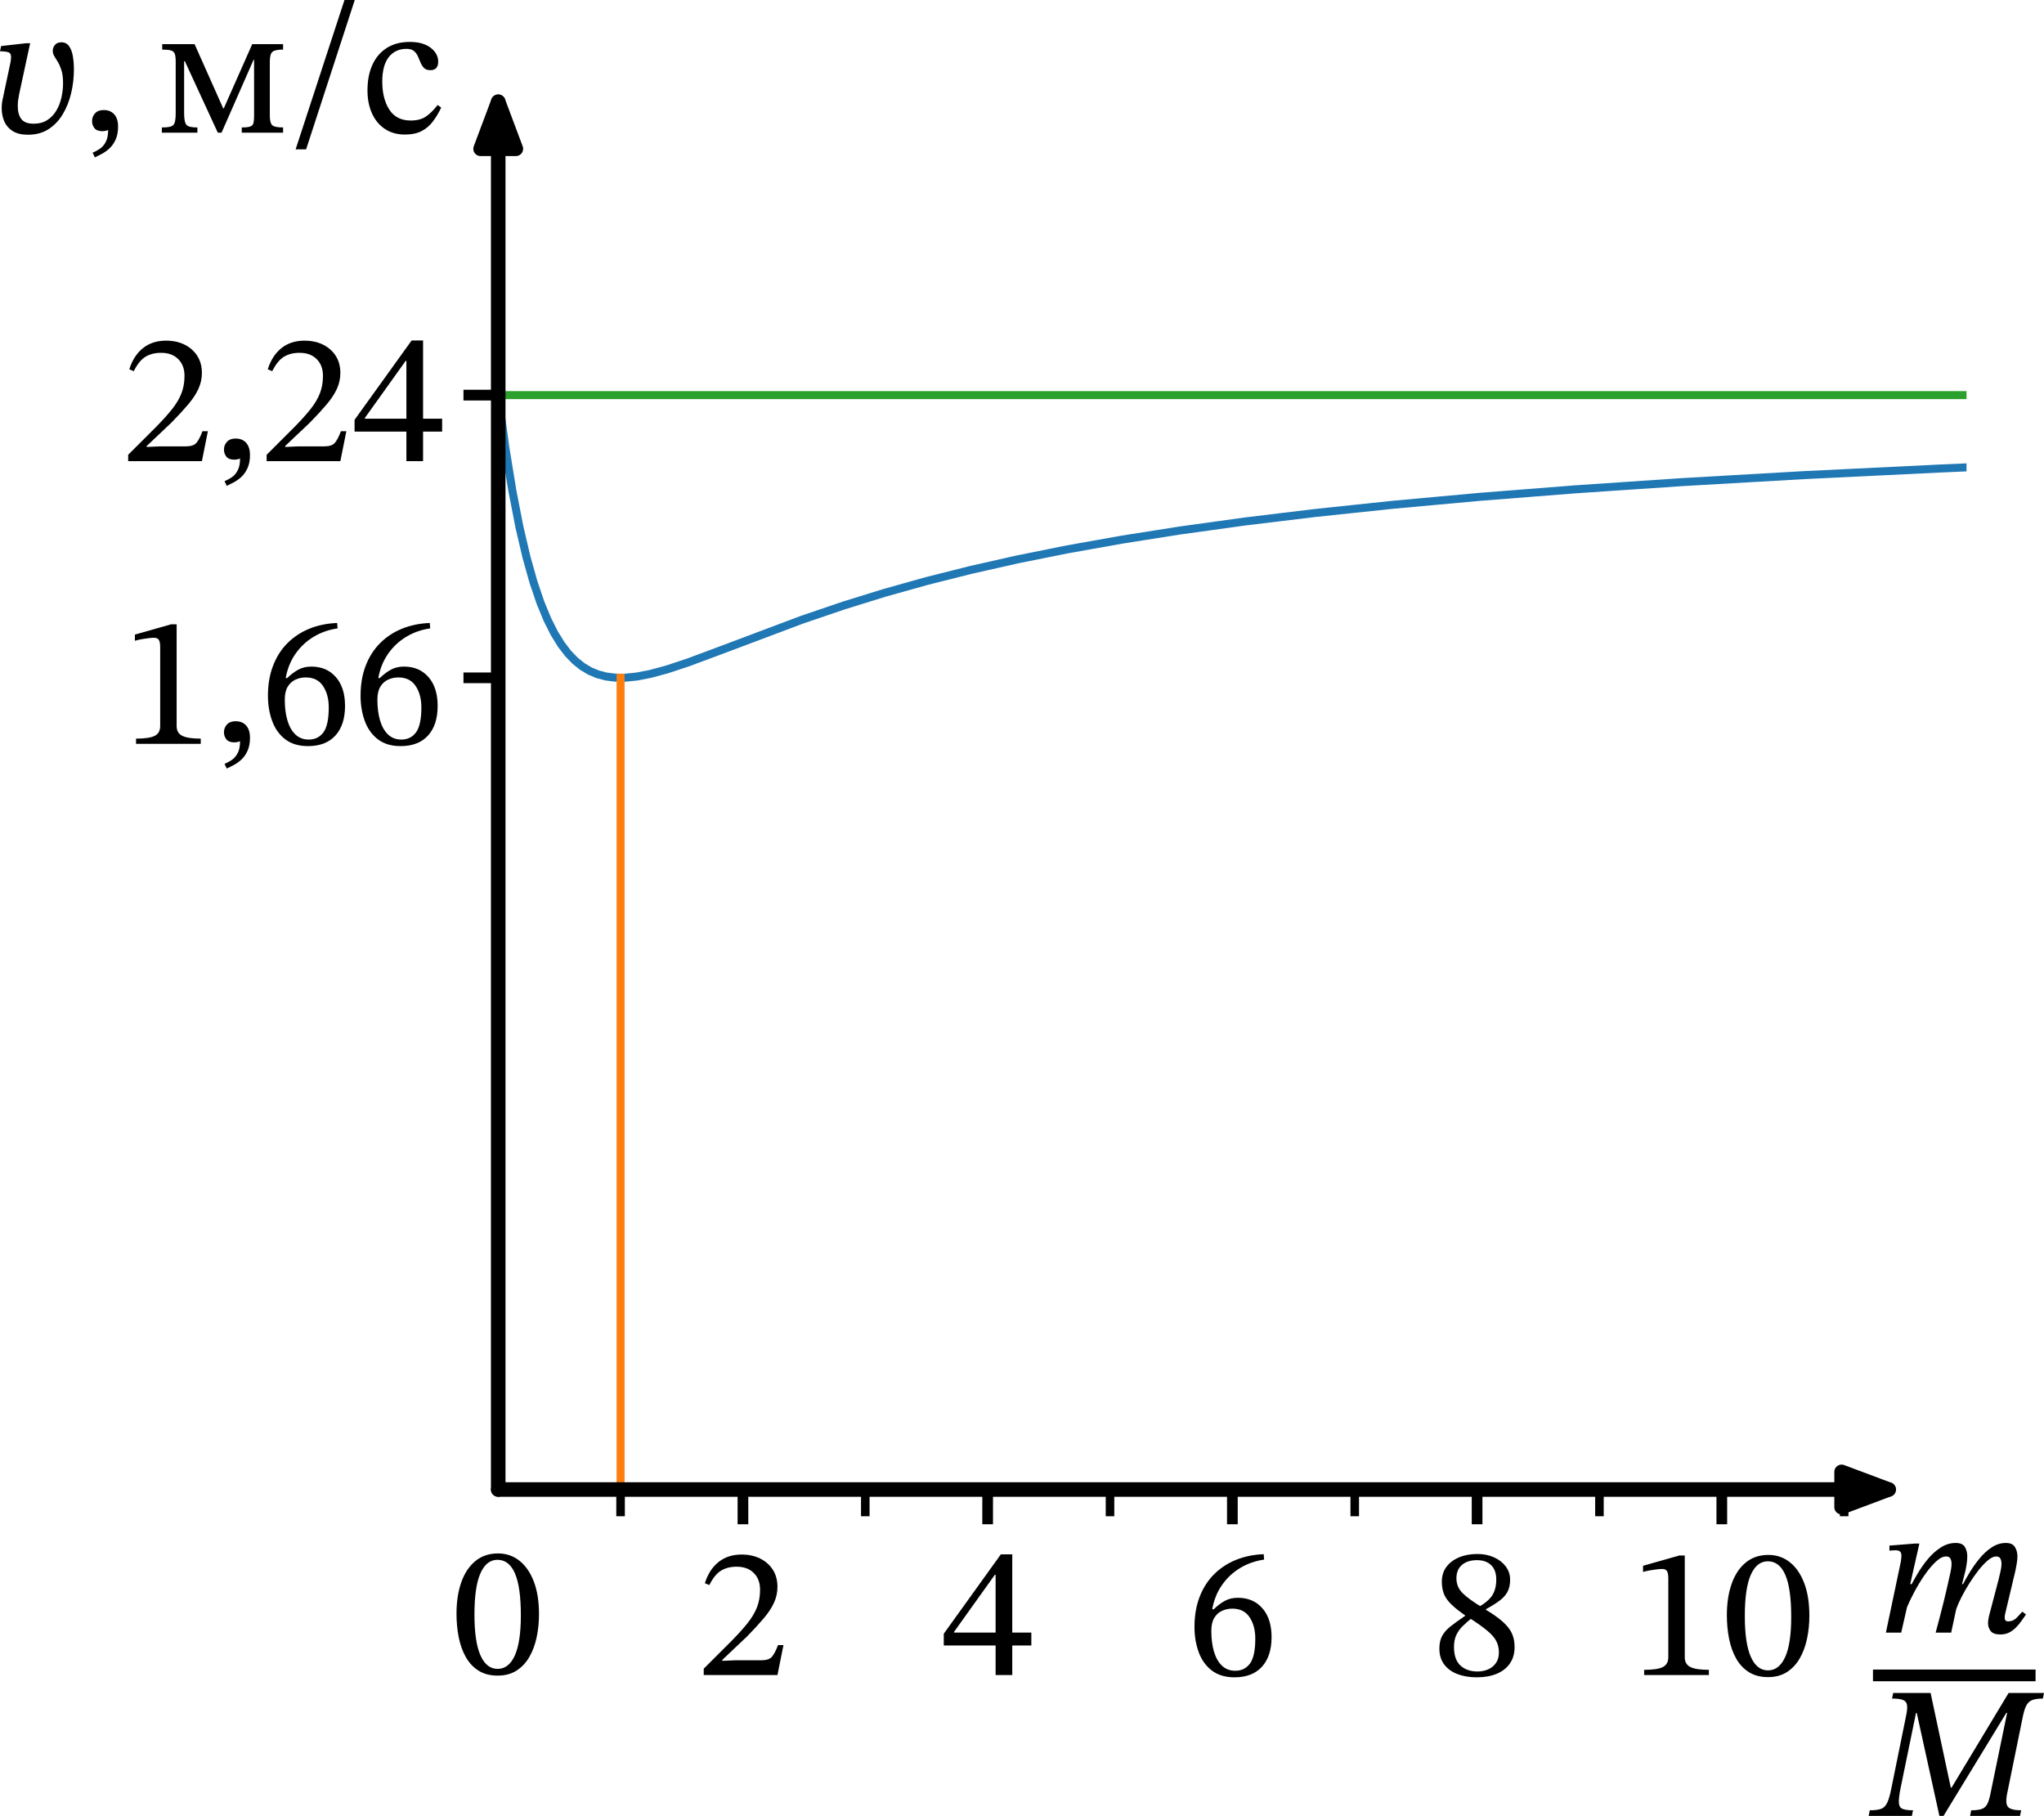
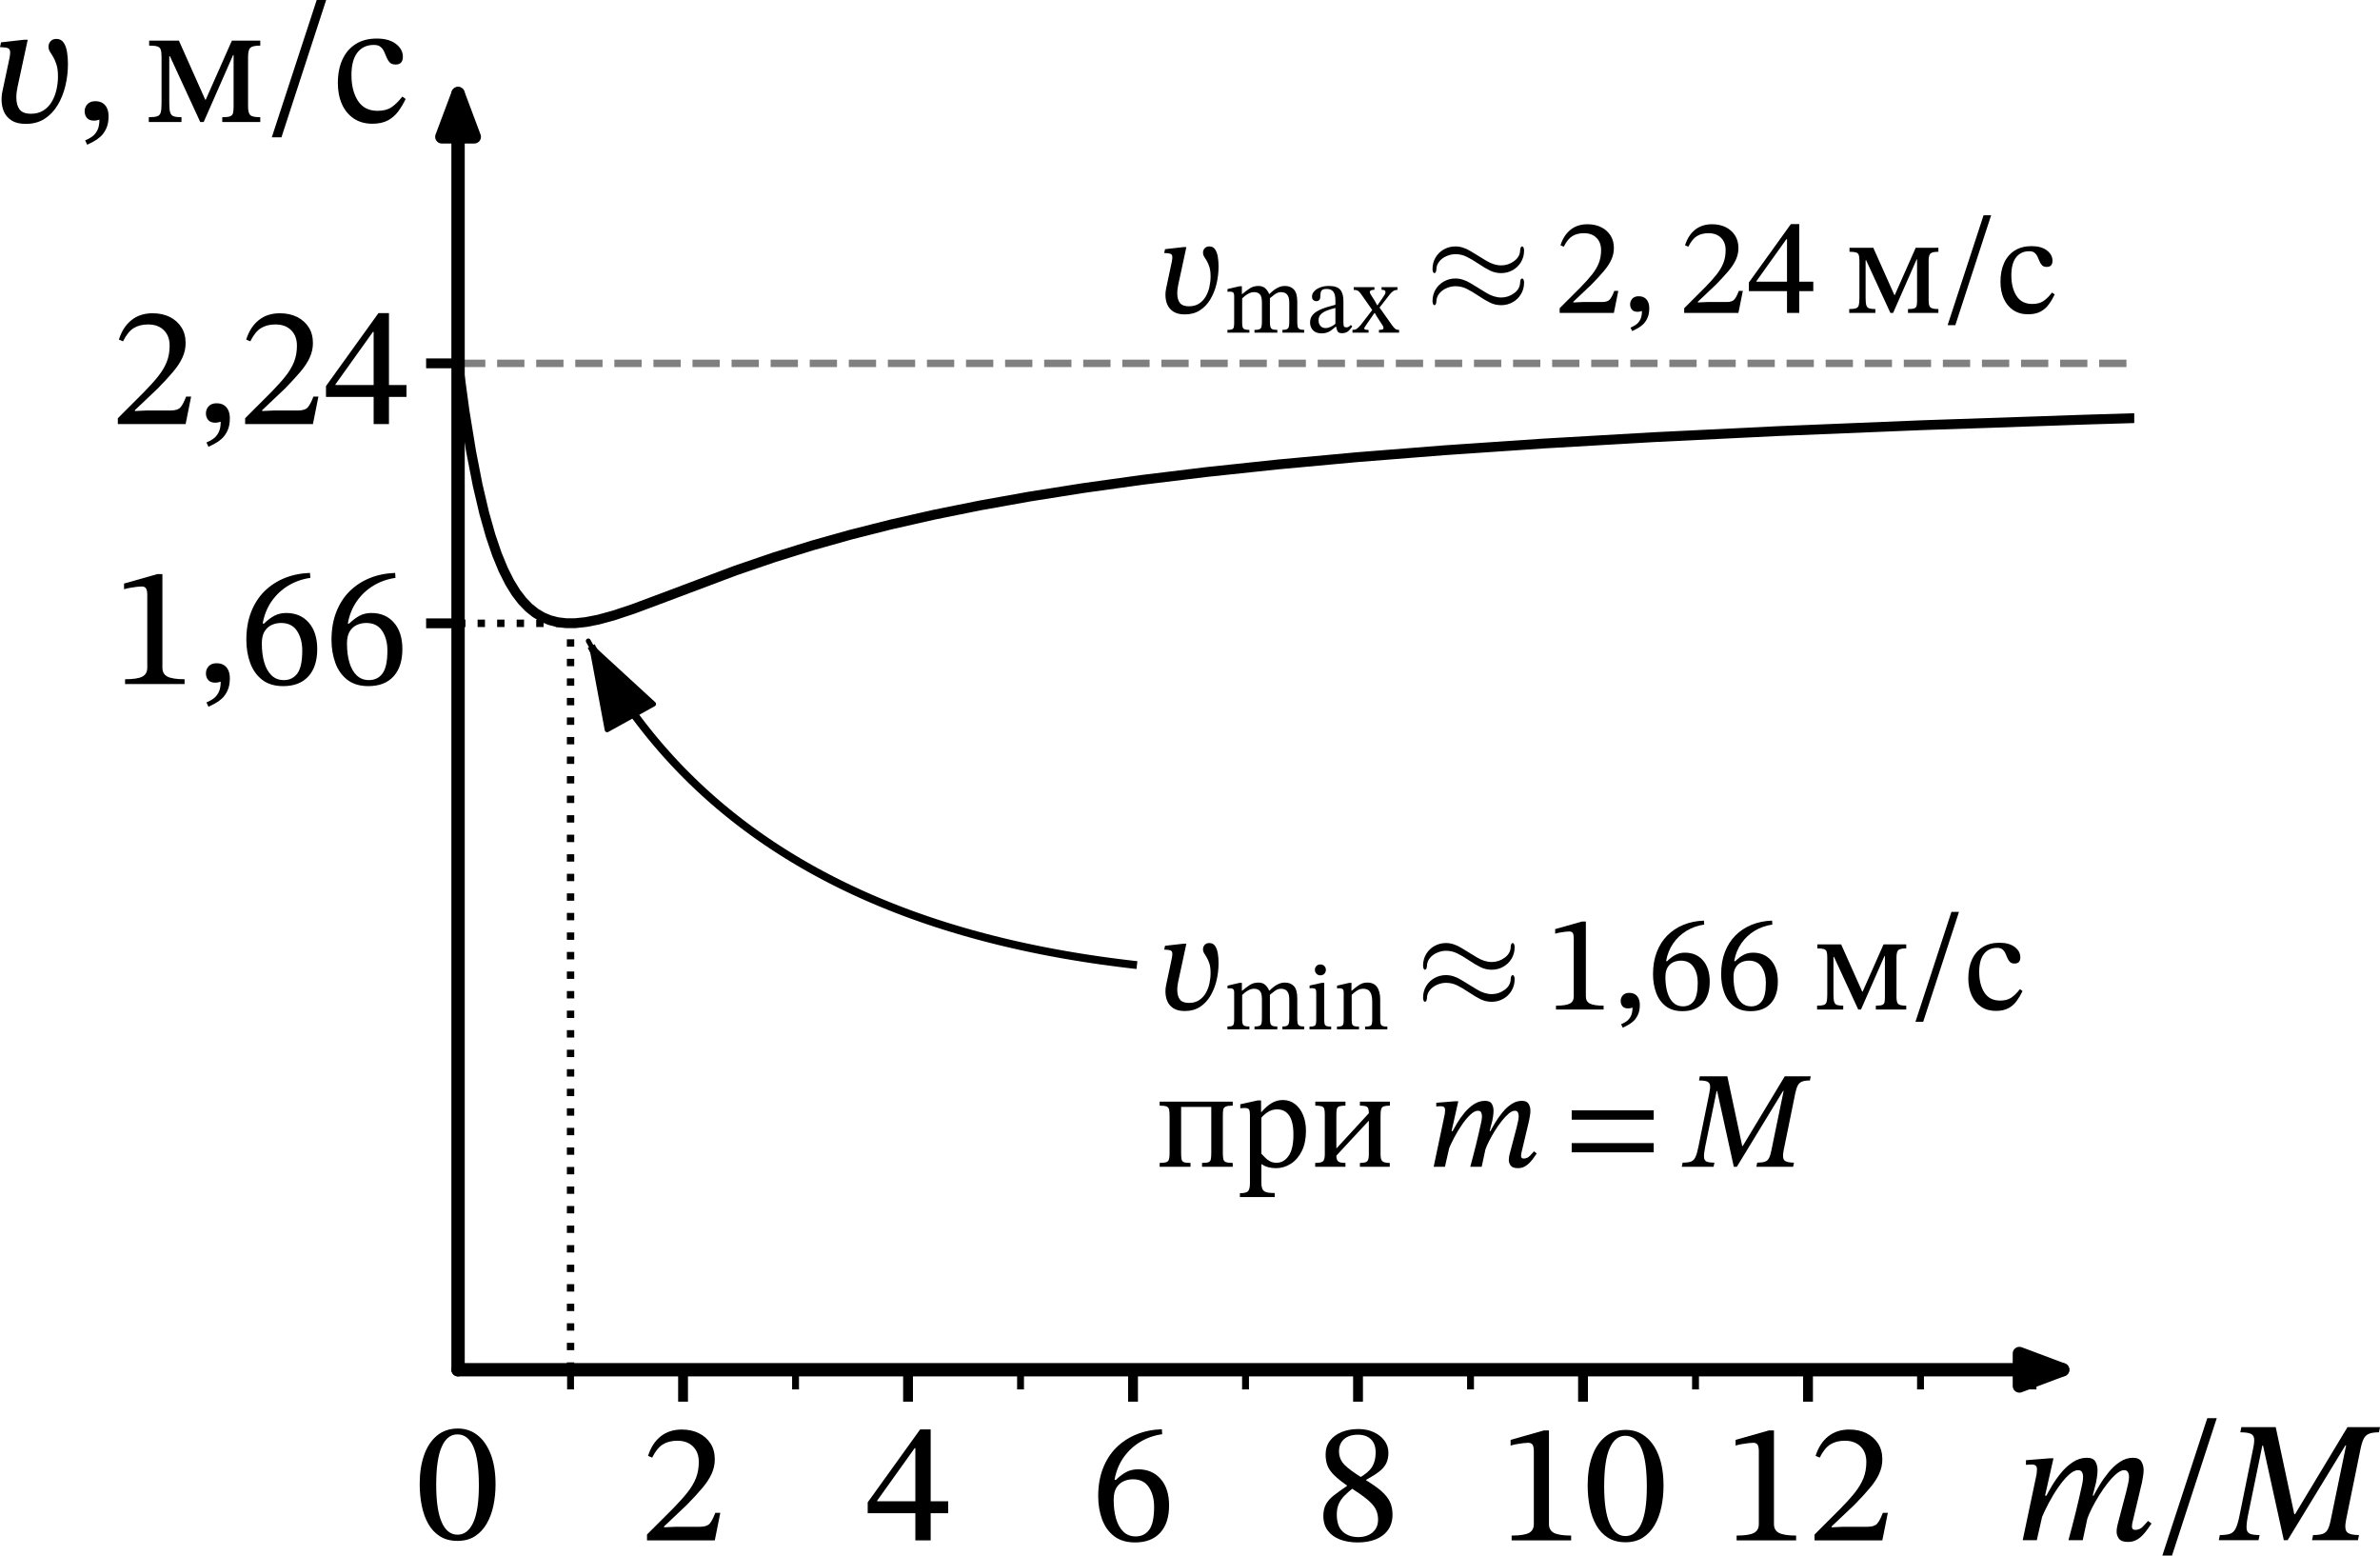
- <svg xmlns="http://www.w3.org/2000/svg" xmlns:xlink="http://www.w3.org/1999/xlink" width="382.349pt" height="339.659pt" viewBox="0 0 382.349 339.659" version="1.1" id="svg42">
+ <svg xmlns="http://www.w3.org/2000/svg" xmlns:xlink="http://www.w3.org/1999/xlink" width="484.233pt" height="316.4pt" viewBox="0 0 484.233 316.4" version="1.1" id="svg79">
  <defs id="defs1">
    <style type="text/css" id="style1">*{stroke-linejoin: round; stroke-linecap: butt}</style>
  </defs>
  <g id="figure_1" transform="translate(-9.403906,-7.057812)">
    <g id="axes_1">
+       <g id="line2d_1">
+         <path d="m 239.93,203.268 -1.613,-0.19 -1.603,-0.199 -1.593,-0.208 -1.582,-0.218 -1.572,-0.227 -1.562,-0.236 -1.552,-0.246 -1.541,-0.255 -1.531,-0.264 -1.521,-0.274 -1.51,-0.283 -1.5,-0.292 -1.49,-0.302 -1.48,-0.311 -1.469,-0.32 -1.459,-0.33 -1.449,-0.339 -1.439,-0.348 -1.428,-0.358 -1.418,-0.367 -1.408,-0.376 -1.397,-0.386 -1.387,-0.395 -1.377,-0.404 -1.367,-0.414 -1.356,-0.423 -1.346,-0.432 -1.336,-0.442 -1.326,-0.451 -1.315,-0.461 -1.305,-0.47 -1.295,-0.479 -1.284,-0.489 -1.274,-0.498 -1.264,-0.507 -1.254,-0.517 -1.243,-0.526 -1.233,-0.535 -1.223,-0.545 -1.212,-0.554 -1.202,-0.563 -1.192,-0.573 -1.182,-0.582 -1.171,-0.591 -1.161,-0.601 -1.151,-0.61 -1.141,-0.619 -1.13,-0.629 -1.12,-0.638 -1.11,-0.647 -1.099,-0.657 -1.089,-0.666 -1.079,-0.675 -1.069,-0.685 -1.058,-0.694 -1.048,-0.703 -1.038,-0.713 -1.028,-0.722 -1.017,-0.731 -1.007,-0.741 -0.997,-0.75 -0.986,-0.759 -0.976,-0.769 -0.966,-0.778 -0.956,-0.787 -0.945,-0.797 -0.935,-0.806 -0.925,-0.815 -0.914,-0.825 -0.904,-0.834 -0.894,-0.844 -0.884,-0.853 -0.873,-0.862 -0.863,-0.872 -0.853,-0.881 -0.843,-0.89 -0.832,-0.9 -0.822,-0.909 -0.812,-0.918 -0.801,-0.928 -0.791,-0.937 -0.781,-0.946 -0.771,-0.956 -0.76,-0.965 -0.75,-0.974 -0.74,-0.984 -0.73,-0.993 -0.719,-1.002 -0.709,-1.012 -0.699,-1.021 -0.688,-1.03 -0.678,-1.04 -0.668,-1.049 -0.658,-1.058 -0.647,-1.068 -0.637,-1.077 -0.627,-1.086 -0.617,-1.096 -0.606,-1.105" clip-path="url(#p17556752ca)" style="fill:none;stroke:#000000;stroke-width:1.6;stroke-linecap:square" id="path3" />
+       </g>
      <g id="matplotlib.axis_1">
        <g id="xtick_1">
-           <g id="line2d_1">
-             <defs id="defs2">
-               <path id="md72c06f65f" d="M 0,0 V 6.5" style="stroke:#000000;stroke-width:2" />
+           <g id="line2d_2">
+             <defs id="defs3">
+               <path id="m178220f206" d="M 0,0 V 6.5" style="stroke:#000000;stroke-width:2" />
            </defs>
-             <g id="g2">
-               <use xlink:href="#md72c06f65f" x="148.377" y="285.666" style="stroke:#000000;stroke-width:2" id="use2" />
+             <g id="g3">
+               <use xlink:href="#m178220f206" x="148.377" y="285.666" style="stroke:#000000;stroke-width:2" id="use3" />
            </g>
          </g>
          <g id="text_1">
-             <g transform="matrix(0.35,0,0,-0.35,139.7143,320.3737)" id="g3">
-               <defs id="defs3">
+             <g transform="matrix(0.35,0,0,-0.35,139.7143,320.3737)" id="g4">
+               <defs id="defs4">
                <path id="STIXTwoText-32" d="M 2765,0 H 243 v 218 l 973,972 q 320,327 531,592 211,266 317,535 106,269 106,601 0,359 -215,573 -214,215 -585,215 -314,0 -535,-135 -221,-134 -400,-493 l -153,64 q 147,468 467,724 320,256 787,256 365,0 640,-138 275,-138 432,-384 157,-246 157,-586 0,-281 -119,-541 -118,-259 -352,-534 -233,-275 -572,-621 L 877,518 v -32 l 448,20 h 889 q 256,0 358,115 103,115 212,403 h 186 z" transform="scale(0.015625)" />
              </defs>
-               <use xlink:href="#STIXTwoText-32" id="use3" />
+               <use xlink:href="#STIXTwoText-32" id="use4" />
            </g>
          </g>
        </g>
        <g id="xtick_2">
-           <g id="line2d_2">
-             <g id="g4">
-               <use xlink:href="#md72c06f65f" x="194.154" y="285.666" style="stroke:#000000;stroke-width:2" id="use4" />
+           <g id="line2d_3">
+             <g id="g5">
+               <use xlink:href="#m178220f206" x="194.154" y="285.666" style="stroke:#000000;stroke-width:2" id="use5" />
            </g>
          </g>
          <g id="text_2">
-             <g transform="matrix(0.35,0,0,-0.35,185.4911,320.3737)" id="g5">
-               <defs id="defs4">
+             <g transform="matrix(0.35,0,0,-0.35,185.4911,320.3737)" id="g6">
+               <defs id="defs5">
                <path id="STIXTwoText-34" d="M 2426,0 H 1856 V 1011 H 83 v 403 l 1952,2714 h 391 V 1453 h 652 V 1011 H 2426 Z M 435,1478 v -25 h 1421 v 1977 h -26 z" transform="scale(0.015625)" />
              </defs>
-               <use xlink:href="#STIXTwoText-34" id="use5" />
+               <use xlink:href="#STIXTwoText-34" id="use6" />
            </g>
          </g>
        </g>
        <g id="xtick_3">
-           <g id="line2d_3">
-             <g id="g6">
-               <use xlink:href="#md72c06f65f" x="239.93" y="285.666" style="stroke:#000000;stroke-width:2" id="use6" />
+           <g id="line2d_4">
+             <g id="g7">
+               <use xlink:href="#m178220f206" x="239.93" y="285.666" style="stroke:#000000;stroke-width:2" id="use7" />
            </g>
          </g>
          <g id="text_3">
-             <g transform="matrix(0.35,0,0,-0.35,231.2678,320.3737)" id="g7">
-               <defs id="defs6">
+             <g transform="matrix(0.35,0,0,-0.35,231.2678,320.3737)" id="g8">
+               <defs id="defs7">
                <path id="STIXTwoText-36" d="m 1658,-77 q -474,0 -778,233 -304,234 -448,628 -144,394 -144,861 0,576 176,1030 176,455 493,771 317,317 749,493 432,176 950,195 l 13,-185 Q 2221,3885 1849,3661 1478,3437 1228,3078 979,2720 896,2253 l 45,-7 q 198,192 390,294 192,103 442,103 525,0 838,-359 314,-358 314,-985 0,-653 -330,-1015 -329,-361 -937,-361 z m 25,224 q 320,0 502,246 183,247 183,855 0,435 -195,729 -195,295 -592,295 -186,0 -349,-74 -163,-73 -266,-240 -102,-166 -102,-448 0,-396 89,-704 90,-307 272,-483 183,-176 458,-176 z" transform="scale(0.015625)" />
              </defs>
-               <use xlink:href="#STIXTwoText-36" id="use7" />
+               <use xlink:href="#STIXTwoText-36" id="use8" />
            </g>
          </g>
        </g>
        <g id="xtick_4">
-           <g id="line2d_4">
-             <g id="g8">
-               <use xlink:href="#md72c06f65f" x="285.707" y="285.666" style="stroke:#000000;stroke-width:2" id="use8" />
+           <g id="line2d_5">
+             <g id="g9">
+               <use xlink:href="#m178220f206" x="285.707" y="285.666" style="stroke:#000000;stroke-width:2" id="use9" />
            </g>
          </g>
          <g id="text_4">
-             <g transform="matrix(0.35,0,0,-0.35,277.0446,320.3737)" id="g9">
-               <defs id="defs8">
+             <g transform="matrix(0.35,0,0,-0.35,277.0446,320.3737)" id="g10">
+               <defs id="defs9">
                <path id="STIXTwoText-38" d="M 1574,-77 Q 1203,-77 915,32 627,141 460,361 294,582 294,909 q 0,256 96,432 96,176 291,329 196,154 490,352 v 77 l 250,-134 Q 1222,1805 1081,1664 941,1523 867,1356 794,1190 794,960 q 0,-429 220,-634 221,-204 586,-204 198,0 364,73 167,74 266,218 100,144 100,361 0,212 -87,384 -86,173 -314,362 -227,189 -649,458 l -32,12 q -358,244 -547,429 -189,186 -256,368 -67,183 -67,407 0,294 156,505 157,211 432,326 276,116 628,116 320,0 572,-116 253,-115 400,-313 148,-198 148,-454 0,-231 -84,-398 -83,-166 -262,-304 -179,-137 -480,-303 v -77 l -269,141 q 359,205 490,419 131,214 131,534 0,320 -176,490 -176,170 -483,170 -327,0 -516,-164 -188,-163 -188,-457 0,-295 211,-506 211,-211 678,-493 l 45,-32 q 403,-236 633,-438 231,-202 327,-407 96,-204 96,-473 0,-333 -163,-567 Q 2541,160 2249,41 1958,-77 1574,-77 Z" transform="scale(0.015625)" />
              </defs>
-               <use xlink:href="#STIXTwoText-38" id="use9" />
+               <use xlink:href="#STIXTwoText-38" id="use10" />
            </g>
          </g>
        </g>
        <g id="xtick_5">
-           <g id="line2d_5">
-             <g id="g10">
-               <use xlink:href="#md72c06f65f" x="331.484" y="285.666" style="stroke:#000000;stroke-width:2" id="use10" />
+           <g id="line2d_6">
+             <g id="g11">
+               <use xlink:href="#m178220f206" x="331.484" y="285.666" style="stroke:#000000;stroke-width:2" id="use11" />
            </g>
          </g>
          <g id="text_5">
-             <g transform="matrix(0.35,0,0,-0.35,314.1589,320.3737)" id="g12">
-               <defs id="defs10">
+             <g transform="matrix(0.35,0,0,-0.35,314.1589,320.3737)" id="g13">
+               <defs id="defs11">
                <path id="STIXTwoText-31" d="M 2726,0 H 512 v 179 q 454,0 640,96 186,96 186,333 v 2707 q 0,167 -45,240 -45,74 -167,74 -64,0 -179,-13 -115,-13 -243,-36 -128,-22 -230,-54 v 212 l 1241,352 h 186 V 608 q 0,-237 192,-333 192,-96 633,-96 z" transform="scale(0.015625)" />
                <path id="STIXTwoText-30" d="M 1581,-70 Q 1197,-70 928,99 659,269 492,563 326,858 249,1242 q -76,384 -76,806 0,608 163,1072 163,464 480,726 317,263 778,263 416,0 729,-247 314,-246 493,-710 179,-464 179,-1123 0,-410 -80,-788 Q 2835,864 2665,569 2496,275 2227,102 1958,-70 1581,-70 Z m 0,230 q 377,0 585,454 208,455 208,1376 0,973 -202,1437 -201,464 -598,464 -377,0 -582,-461 Q 787,2970 787,2016 787,1088 992,624 1197,160 1581,160 Z" transform="scale(0.015625)" />
              </defs>
-               <use xlink:href="#STIXTwoText-31" id="use11" />
-               <use xlink:href="#STIXTwoText-30" x="49.5" id="use12" />
+               <use xlink:href="#STIXTwoText-31" id="use12" />
+               <use xlink:href="#STIXTwoText-30" x="49.5" id="use13" />
            </g>
          </g>
        </g>
        <g id="xtick_6">
-           <g id="line2d_6" />
+           <g id="line2d_7">
+             <g id="g14">
+               <use xlink:href="#m178220f206" x="377.261" y="285.666" style="stroke:#000000;stroke-width:2" id="use14" />
+             </g>
+           </g>
          <g id="text_6">
-             <g transform="matrix(0.35,0,0,-0.35,359.7606,326.4659)" id="g14">
-               <defs id="defs12">
+             <g transform="matrix(0.35,0,0,-0.35,359.9357,320.3737)" id="g16">
+               <use xlink:href="#STIXTwoText-31" id="use15" />
+               <use xlink:href="#STIXTwoText-32" x="49.5" id="use16" />
+             </g>
+           </g>
+         </g>
+         <g id="xtick_7">
+           <g id="line2d_8" />
+           <g id="text_7">
+             <g transform="matrix(0.35,0,0,-0.35,395.162,320.3737)" id="g19">
+               <defs id="defs16">
                <path id="STIXTwoText-Italic-6d" d="m 4230,-64 q -243,0 -333,118 -89,119 -89,260 0,76 13,150 13,74 19,99 l 326,1242 q 32,128 67,284 36,157 36,260 0,109 -39,182 -38,74 -147,74 -121,0 -278,-132 -157,-131 -324,-342 -166,-211 -320,-458 -153,-246 -268,-473 -115,-227 -173,-394 l 218,826 q 96,186 243,429 147,243 336,473 189,231 416,381 227,151 483,151 230,0 313,-141 84,-141 84,-314 0,-121 -26,-262 -25,-141 -38,-211 L 4397,659 q 0,0 -10,-48 -9,-48 -9,-105 0,-122 121,-122 167,0 285,121 118,122 195,212 l 128,-96 Q 5043,531 4963,416 4883,301 4777,189 4672,77 4537,6 4403,-64 4230,-64 Z M 838,0 H 314 l 512,2432 q 0,0 9,70 10,71 10,141 0,83 -45,128 -45,45 -160,45 -64,0 -135,-7 -70,-6 -70,-6 v 173 l 877,70 h 147 L 1146,1658 h 70 z m 1709,0 h -531 q 70,256 137,515 68,259 132,518 64,260 124,522 61,263 119,531 0,0 16,93 16,93 16,170 0,109 -39,182 -38,74 -147,74 -160,0 -352,-180 -192,-179 -387,-461 -195,-281 -362,-598 -166,-316 -275,-585 l 160,806 q 96,186 243,435 148,250 343,487 195,237 438,397 244,160 519,160 237,0 317,-141 80,-141 80,-314 0,-141 -26,-295 -26,-153 -32,-178 l -122,-480 h 90 L 2720,806 Z" transform="scale(0.015625)" />
+                 <path id="STIXTwoText-2f" d="M 589,-570 H 230 l 1671,5108 h 352 z" transform="scale(0.015625)" />
                <path id="STIXTwoText-Italic-4d" d="M 1331,0 H -147 l 38,192 q 250,0 384,48 135,48 211,208 77,160 141,486 l 506,2490 q 51,243 32,368 -19,125 -138,173 -118,48 -374,48 l 38,192 H 1971 L 2662,966 h 26 l 1952,3239 h 1210 l -39,-192 q -224,0 -355,-48 -131,-48 -202,-173 -70,-125 -121,-362 L 4589,762 q -71,-352 35,-461 106,-109 445,-109 L 5030,0 H 3322 l 38,192 q 237,0 361,45 125,45 189,169 64,125 109,356 l 570,2764 h -26 L 2413,0 h -141 l -774,3520 h -26 L 941,934 q -64,-326 -55,-486 10,-160 125,-208 115,-48 359,-48 z" transform="scale(0.015625)" />
              </defs>
-               <use xlink:href="#STIXTwoText-Italic-6d" transform="translate(2,40.09375)" id="use13" />
-               <use xlink:href="#STIXTwoText-Italic-4d" transform="translate(0,-57.85938)" id="use14" />
-               <path d="m 0,14.094 v 6.25 h 86.9 v -6.25 z" id="path14" />
-             </g>
-           </g>
-         </g>
-         <g id="xtick_7">
-           <g id="line2d_7" />
-           <g id="text_7">
-             <g transform="matrix(0.35,0,0,-0.35,93.85,320.3737)" id="g15">
-               <use xlink:href="#STIXTwoText-30" transform="translate(0,0.796875)" id="use15" />
+               <use xlink:href="#STIXTwoText-Italic-6d" transform="translate(68.74971,0.09375)" id="use17" />
+               <use xlink:href="#STIXTwoText-2f" transform="translate(151.2497,0.09375)" id="use18" />
+               <use xlink:href="#STIXTwoText-Italic-4d" transform="translate(189.9497,0.09375)" id="use19" />
            </g>
          </g>
        </g>
        <g id="xtick_8">
-           <g id="line2d_8">
-             <defs id="defs15">
-               <path id="mb055f6f5a7" d="M 0,0 V 5" style="stroke:#000000;stroke-width:1.6" />
+           <g id="line2d_9" />
+           <g id="text_8">
+             <g transform="matrix(0.35,0,0,-0.35,93.85,320.3737)" id="g20">
+               <use xlink:href="#STIXTwoText-30" transform="translate(0,0.796875)" id="use20" />
+             </g>
+           </g>
+         </g>
+         <g id="xtick_9">
+           <g id="line2d_10">
+             <defs id="defs20">
+               <path id="m40b1e13248" d="M 0,0 V 4" style="stroke:#000000;stroke-width:1.4" />
            </defs>
-             <g id="g16">
-               <use xlink:href="#mb055f6f5a7" x="125.488" y="285.666" style="stroke:#000000;stroke-width:1.6" id="use16" />
-             </g>
-           </g>
-         </g>
-         <g id="xtick_9">
-           <g id="line2d_9">
-             <g id="g17">
-               <use xlink:href="#mb055f6f5a7" x="171.265" y="285.666" style="stroke:#000000;stroke-width:1.6" id="use17" />
+             <g id="g21">
+               <use xlink:href="#m40b1e13248" x="125.488" y="285.666" style="stroke:#000000;stroke-width:1.4" id="use21" />
            </g>
          </g>
        </g>
        <g id="xtick_10">
-           <g id="line2d_10">
-             <g id="g18">
-               <use xlink:href="#mb055f6f5a7" x="217.042" y="285.666" style="stroke:#000000;stroke-width:1.6" id="use18" />
+           <g id="line2d_11">
+             <g id="g22">
+               <use xlink:href="#m40b1e13248" x="171.265" y="285.666" style="stroke:#000000;stroke-width:1.4" id="use22" />
            </g>
          </g>
        </g>
        <g id="xtick_11">
-           <g id="line2d_11">
-             <g id="g19">
-               <use xlink:href="#mb055f6f5a7" x="262.819" y="285.666" style="stroke:#000000;stroke-width:1.6" id="use19" />
+           <g id="line2d_12">
+             <g id="g23">
+               <use xlink:href="#m40b1e13248" x="217.042" y="285.666" style="stroke:#000000;stroke-width:1.4" id="use23" />
            </g>
          </g>
        </g>
        <g id="xtick_12">
-           <g id="line2d_12">
-             <g id="g20">
-               <use xlink:href="#mb055f6f5a7" x="308.595" y="285.666" style="stroke:#000000;stroke-width:1.6" id="use20" />
+           <g id="line2d_13">
+             <g id="g24">
+               <use xlink:href="#m40b1e13248" x="262.819" y="285.666" style="stroke:#000000;stroke-width:1.4" id="use24" />
            </g>
          </g>
        </g>
        <g id="xtick_13">
-           <g id="line2d_13">
-             <g id="g21">
-               <use xlink:href="#mb055f6f5a7" x="354.372" y="285.666" style="stroke:#000000;stroke-width:1.6" id="use21" />
+           <g id="line2d_14">
+             <g id="g25">
+               <use xlink:href="#m40b1e13248" x="308.595" y="285.666" style="stroke:#000000;stroke-width:1.4" id="use25" />
+             </g>
+           </g>
+         </g>
+         <g id="xtick_14">
+           <g id="line2d_15">
+             <g id="g26">
+               <use xlink:href="#m40b1e13248" x="354.372" y="285.666" style="stroke:#000000;stroke-width:1.4" id="use26" />
+             </g>
+           </g>
+         </g>
+         <g id="xtick_15">
+           <g id="line2d_16">
+             <g id="g27">
+               <use xlink:href="#m40b1e13248" x="400.149" y="285.666" style="stroke:#000000;stroke-width:1.4" id="use27" />
+             </g>
+           </g>
+         </g>
+         <g id="xtick_16">
+           <g id="line2d_17">
+             <g id="g28">
+               <use xlink:href="#m40b1e13248" x="423.037" y="285.666" style="stroke:#000000;stroke-width:1.4" id="use28" />
            </g>
          </g>
        </g>
      </g>
      <g id="matplotlib.axis_2">
        <g id="ytick_1">
-           <g id="line2d_14">
-             <defs id="defs21">
-               <path id="mfd08c66249" d="M 0,0 H -6.5" style="stroke:#000000;stroke-width:2" />
+           <g id="line2d_18">
+             <defs id="defs28">
+               <path id="m26080e538e" d="M 0,0 H -6.5" style="stroke:#000000;stroke-width:2" />
            </defs>
-             <g id="g22">
-               <use xlink:href="#mfd08c66249" x="102.6" y="133.842" style="stroke:#000000;stroke-width:2" id="use22" />
-             </g>
-           </g>
-           <g id="text_8">
-             <g transform="matrix(0.35,0,0,-0.35,32.05,146.1954)" id="g26">
-               <defs id="defs22">
+             <g id="g29">
+               <use xlink:href="#m26080e538e" x="102.6" y="133.842" style="stroke:#000000;stroke-width:2" id="use29" />
+             </g>
+           </g>
+           <g id="text_9">
+             <g transform="matrix(0.35,0,0,-0.35,32.05,146.1954)" id="g33">
+               <defs id="defs29">
                <path id="STIXTwoText-2c" d="m 448,-845 -77,160 q 122,51 243,131 122,80 205,234 83,154 83,410 Q 800,51 704,51 518,51 435,153 q -83,103 -83,244 0,153 102,265 103,112 295,112 160,0 268,-67 109,-67 167,-192 58,-125 58,-304 0,-269 -87,-454 Q 1069,-429 941,-544 813,-659 678,-729 544,-800 448,-845 Z" transform="scale(0.015625)" />
              </defs>
-               <use xlink:href="#STIXTwoText-31" id="use23" />
-               <use xlink:href="#STIXTwoText-2c" x="49.5" id="use24" />
-               <use xlink:href="#STIXTwoText-36" x="74" id="use25" />
-               <use xlink:href="#STIXTwoText-36" x="123.5" id="use26" />
+               <use xlink:href="#STIXTwoText-31" id="use30" />
+               <use xlink:href="#STIXTwoText-2c" x="49.5" id="use31" />
+               <use xlink:href="#STIXTwoText-36" x="74" id="use32" />
+               <use xlink:href="#STIXTwoText-36" x="123.5" id="use33" />
            </g>
          </g>
        </g>
        <g id="ytick_2">
-           <g id="line2d_15">
-             <g id="g27">
-               <use xlink:href="#mfd08c66249" x="102.6" y="80.964" style="stroke:#000000;stroke-width:2" id="use27" />
-             </g>
-           </g>
-           <g id="text_9">
-             <g transform="matrix(0.35,0,0,-0.35,32.05,93.31827)" id="g31">
-               <use xlink:href="#STIXTwoText-32" id="use28" />
-               <use xlink:href="#STIXTwoText-2c" x="49.5" id="use29" />
-               <use xlink:href="#STIXTwoText-32" x="74" id="use30" />
-               <use xlink:href="#STIXTwoText-34" x="123.5" id="use31" />
+           <g id="line2d_19">
+             <g id="g34">
+               <use xlink:href="#m26080e538e" x="102.6" y="80.964" style="stroke:#000000;stroke-width:2" id="use34" />
+             </g>
+           </g>
+           <g id="text_10">
+             <g transform="matrix(0.35,0,0,-0.35,32.05,93.31827)" id="g38">
+               <use xlink:href="#STIXTwoText-32" id="use35" />
+               <use xlink:href="#STIXTwoText-2c" x="49.5" id="use36" />
+               <use xlink:href="#STIXTwoText-32" x="74" id="use37" />
+               <use xlink:href="#STIXTwoText-34" x="123.5" id="use38" />
            </g>
          </g>
        </g>
        <g id="ytick_3">
-           <g id="line2d_16" />
-           <g id="text_10">
-             <g transform="matrix(0.35,0,0,-0.35,7.2,31.90781)" id="g36">
-               <defs id="defs31">
+           <g id="line2d_20" />
+           <g id="text_11">
+             <g transform="matrix(0.35,0,0,-0.35,7.2,31.90781)" id="g43">
+               <defs id="defs38">
                <path id="STIXTwoText-Italic-28b" d="m 1363,-70 q -326,0 -525,124 -198,125 -288,330 -89,205 -89,454 0,58 6,138 7,80 26,163 l 269,1267 q 19,109 19,180 0,128 -80,160 -80,32 -266,38 -6,0 -13,0 -6,0 -19,0 l 39,179 851,96 h 141 L 1056,1306 q -19,-90 -32,-189 -13,-99 -13,-208 0,-282 121,-442 122,-160 423,-160 275,0 467,125 192,125 310,326 119,202 173,448 55,247 55,484 0,275 -55,444 -54,170 -121,282 -67,112 -122,198 -54,87 -54,189 0,115 77,201 77,87 217,87 173,0 266,-135 93,-134 128,-345 35,-211 35,-448 0,-422 -96,-819 Q 2739,947 2547,627 2355,307 2060,118 1766,-70 1363,-70 Z" transform="scale(0.015625)" />
                <path id="STIXTwoText-43c" d="M 1331,0 H 115 v 179 q 205,0 307,32 103,32 135,141 32,109 32,339 v 1741 q 0,179 -32,265 -32,87 -132,116 -99,29 -297,29 v 185 H 1235 L 2214,832 h 20 l 972,2195 h 1056 v -185 q -268,0 -361,-74 -93,-74 -93,-342 V 576 q 0,-237 80,-317 80,-80 374,-80 V 0 H 2848 v 179 q 205,0 291,32 87,32 109,118 22,87 22,247 v 1914 h -19 L 2157,0 H 2029 L 902,2445 H 877 V 691 q 0,-230 35,-339 35,-109 134,-141 100,-32 285,-32 z" transform="scale(0.015625)" />
-                 <path id="STIXTwoText-2f" d="M 589,-570 H 230 l 1671,5108 h 352 z" transform="scale(0.015625)" />
                <path id="STIXTwoText-441" d="m 2611,947 122,-89 Q 2611,602 2454,390 2298,179 2067,57 1837,-64 1491,-64 1094,-64 806,128 518,320 364,662 q -153,343 -153,784 0,506 169,877 170,371 493,576 324,205 785,205 454,0 713,-199 259,-198 259,-479 0,-141 -67,-215 -67,-73 -201,-73 -141,0 -215,73 -73,74 -118,182 -45,109 -93,218 -48,109 -135,182 -86,74 -252,74 -391,0 -612,-285 -220,-284 -220,-835 0,-582 240,-957 240,-374 733,-374 313,0 508,128 196,128 413,403 z" transform="scale(0.015625)" />
              </defs>
-               <use xlink:href="#STIXTwoText-Italic-28b" transform="translate(0,0.09375)" id="use32" />
-               <use xlink:href="#STIXTwoText-2c" transform="translate(49.99999,0.09375)" id="use33" />
-               <use xlink:href="#STIXTwoText-43c" transform="translate(90.99997,0.09375)" id="use34" />
-               <use xlink:href="#STIXTwoText-2f" transform="translate(160.7,0.09375)" id="use35" />
-               <use xlink:href="#STIXTwoText-441" transform="translate(199.3999,0.09375)" id="use36" />
-             </g>
-           </g>
-         </g>
-       </g>
-       <g id="line2d_17">
-         <path d="m 102.602,80.964 1.318,9.717 1.318,8.124 1.319,6.782 1.318,5.65 1.318,4.692 1.318,3.88 1.291,3.132 1.291,2.57 1.291,2.092 1.291,1.685 1.319,1.365 1.346,1.078 1.401,0.837 1.456,0.612 1.566,0.414 1.703,0.216 1.895,0.011 2.143,-0.215 2.527,-0.486 3.076,-0.829 4.01,-1.325 6.235,-2.324 15.025,-5.651 7.829,-2.667 7.664,-2.376 7.856,-2.202 8.241,-2.077 8.762,-1.977 9.367,-1.883 10.136,-1.807 10.987,-1.73 12.004,-1.662 13.185,-1.598 14.531,-1.534 16.124,-1.474 17.964,-1.415 20.107,-1.356 22.634,-1.299 25.601,-1.242 4.889,-0.214 v 0" clip-path="url(#p3ab047b683)" style="fill:none;stroke:#1f77b4;stroke-width:1.5;stroke-linecap:square" id="path36" />
-       </g>
-       <g id="line2d_18">
-         <path d="M 125.488,285.666 V 133.842" clip-path="url(#p3ab047b683)" style="fill:none;stroke:#ff7f0e;stroke-width:1.5;stroke-linecap:square" id="path37" />
-       </g>
-       <g id="line2d_19">
-         <path d="M 102.6,80.964 H 377.261" clip-path="url(#p3ab047b683)" style="fill:none;stroke:#2ca02c;stroke-width:1.5;stroke-linecap:square" id="path38" />
+               <use xlink:href="#STIXTwoText-Italic-28b" transform="translate(0,0.09375)" id="use39" />
+               <use xlink:href="#STIXTwoText-2c" transform="translate(49.99999,0.09375)" id="use40" />
+               <use xlink:href="#STIXTwoText-43c" transform="translate(90.99997,0.09375)" id="use41" />
+               <use xlink:href="#STIXTwoText-2f" transform="translate(160.7,0.09375)" id="use42" />
+               <use xlink:href="#STIXTwoText-441" transform="translate(199.3999,0.09375)" id="use43" />
+             </g>
+           </g>
+         </g>
+       </g>
+       <g id="line2d_21">
+         <path d="m 102.602,80.964 1.33,9.795 1.33,8.176 1.33,6.815 1.33,5.668 1.296,4.589 1.296,3.807 1.296,3.142 1.296,2.576 1.296,2.095 1.296,1.686 1.33,1.37 1.364,1.083 1.398,0.826 1.467,0.607 1.569,0.406 1.705,0.208 1.91,0.002 2.149,-0.224 2.524,-0.492 3.104,-0.843 4.059,-1.348 6.378,-2.383 14.461,-5.442 7.845,-2.68 7.674,-2.386 7.845,-2.206 8.22,-2.079 8.731,-1.977 9.345,-1.886 10.096,-1.808 10.948,-1.732 11.972,-1.665 13.131,-1.599 14.495,-1.537 16.064,-1.476 17.906,-1.418 20.021,-1.358 22.545,-1.301 25.478,-1.243 28.991,-1.187 33.22,-1.133 9.993,-0.302 v 0" clip-path="url(#p17556752ca)" style="fill:none;stroke:#000000;stroke-width:2;stroke-linecap:square" id="path43" />
+       </g>
+       <g id="line2d_22">
+         <path d="M 125.488,285.666 V 133.842" clip-path="url(#p17556752ca)" style="fill:none;stroke:#000000;stroke-width:1.5;stroke-dasharray:1.5, 2.475;stroke-dashoffset:0" id="path44" />
+       </g>
+       <g id="line2d_23">
+         <path d="m 102.6,133.842 h 22.888" clip-path="url(#p17556752ca)" style="fill:none;stroke:#000000;stroke-width:1.5;stroke-dasharray:1.5, 2.475;stroke-dashoffset:0" id="path45" />
+       </g>
+       <g id="line2d_24">
+         <path d="M 102.6,80.964 H 443.637" clip-path="url(#p17556752ca)" style="fill:none;stroke:#808080;stroke-width:1.5;stroke-dasharray:5.55, 2.4;stroke-dashoffset:0" id="path46" />
+       </g>
+       <g id="text_12">
+         <g transform="matrix(0.28,0,0,-0.28,244.508,70.72929)" id="g57">
+           <defs id="defs46">
+             <path id="STIXTwoText-6d" d="M 3520,0 H 2003 v 186 q 231,0 333,44 102,45 131,166 29,122 29,346 v 1268 q 0,409 -144,546 -144,138 -368,138 -179,0 -336,-77 -157,-76 -285,-179 -128,-102 -217,-192 l -52,320 h 96 q 263,224 506,381 243,157 570,157 288,0 464,-167 176,-166 265,-415 13,-20 19,-42 7,-22 13,-48 V 742 q 0,-217 29,-339 29,-121 131,-169 103,-48 333,-48 z M 1664,0 H 205 v 186 q 205,0 297,35 93,35 122,134 29,99 29,291 v 1792 q 0,173 -68,230 -67,58 -201,58 -70,0 -122,-6 -51,-6 -51,-6 v 185 l 800,186 h 154 v -589 l 19,-141 V 621 q 0,-179 38,-272 39,-93 141,-128 103,-35 301,-35 z M 5306,0 H 3859 v 186 q 218,0 314,57 96,58 118,182 23,125 23,317 v 1229 q 0,295 -74,448 -74,154 -199,214 -124,61 -278,61 -211,0 -416,-150 -205,-150 -371,-291 l -70,320 h 96 q 262,262 511,396 250,135 506,135 378,0 602,-237 224,-237 224,-819 V 742 q 0,-198 22,-323 23,-125 122,-179 99,-54 317,-54 z" transform="scale(0.015625)" />
+             <path id="STIXTwoText-61" d="m 1005,-45 q -371,0 -567,205 -195,205 -195,512 0,256 118,432 119,176 314,297 195,122 422,205 228,84 445,141 218,58 384,109 v 282 q 0,416 -144,592 -144,176 -432,176 -275,0 -352,-116 -76,-115 -76,-403 0,-147 -74,-221 -74,-73 -208,-73 -96,0 -183,73 -86,74 -86,234 0,179 137,339 138,160 391,262 253,103 599,103 524,0 742,-243 218,-243 218,-743 V 666 q 0,-199 44,-257 45,-57 148,-57 89,0 162,45 74,45 138,115 l 96,-102 Q 2886,179 2742,73 2598,-32 2355,-32 q -224,0 -291,128 -67,128 -99,365 l -39,77 v 1107 q -288,-71 -544,-167 -256,-96 -416,-250 -160,-153 -160,-402 0,-237 128,-378 128,-141 333,-141 167,0 349,83 182,84 355,237 l 51,-230 h -76 Q 1798,269 1660,166 1523,64 1366,9 1210,-45 1005,-45 Z" transform="scale(0.015625)" />
+             <path id="STIXTwoText-78" d="M 3085,0 H 1747 v 186 q 167,0 234,28 67,29 67,112 0,64 -45,135 l -403,621 -160,281 -102,90 -704,1005 q -109,160 -186,243 -77,83 -160,112 -83,29 -218,29 v 185 h 1376 v -179 q -307,0 -307,-147 0,-51 38,-122 39,-70 112,-182 74,-112 183,-291 l 179,-333 103,-58 819,-1158 q 134,-192 233,-282 100,-89 279,-89 z M 1056,0 H -13 v 186 q 167,0 275,67 109,67 269,253 l 807,1049 198,-249 h -90 L 922,550 Q 877,474 822,397 768,320 768,282 q 0,-52 64,-74 64,-22 224,-22 z m 1408,2541 -710,-915 -186,198 h 83 l 301,435 q 128,179 179,269 51,90 51,166 0,71 -54,112 -54,42 -208,42 v 179 h 1056 v -185 q -160,0 -282,-80 -121,-80 -230,-221 z" transform="scale(0.015625)" />
+             <path id="Cmsy10-bc" d="m 447,359 q -69,0 -88,160 v 37 q 0,291 142,531 143,241 390,377 247,136 531,136 344,0 708,-221 364,-220 723,-442 360,-221 700,-221 328,0 604,203 277,203 277,522 19,159 91,159 72,0 91,-159 v -38 q 0,-290 -144,-531 -144,-241 -389,-377 -245,-136 -530,-136 -269,0 -505,111 -235,111 -553,325 -317,214 -558,330 -240,116 -515,116 -203,0 -413,-91 Q 800,1059 669,895 538,731 538,519 519,359 447,359 Z m 0,1491 q -69,0 -88,159 v 38 q 0,291 142,531 143,241 390,377 247,136 531,136 344,0 708,-221 364,-220 723,-441 360,-220 700,-220 328,0 604,203 277,204 277,519 19,160 91,160 72,0 91,-160 v -37 q 0,-291 -144,-532 -144,-240 -389,-376 -245,-136 -530,-136 -269,0 -505,111 -235,111 -553,325 -317,214 -558,329 -240,116 -515,116 -203,0 -413,-91 Q 800,2550 669,2386 538,2222 538,2009 519,1850 447,1850 Z" transform="scale(0.015625)" />
+           </defs>
+           <use xlink:href="#STIXTwoText-Italic-28b" transform="translate(0,0.09375)" id="use46" />
+           <use xlink:href="#STIXTwoText-6d" transform="matrix(0.7,0,0,0.7,49.99999,-14.27812)" id="use47" />
+           <use xlink:href="#STIXTwoText-61" transform="matrix(0.7,0,0,0.7,109.64,-14.27812)" id="use48" />
+           <use xlink:href="#STIXTwoText-78" transform="matrix(0.7,0,0,0.7,143.24,-14.27812)" id="use49" />
+           <use xlink:href="#Cmsy10-bc" transform="translate(195.6653,0.09375)" id="use50" />
+           <use xlink:href="#STIXTwoText-32" transform="translate(289.8508,0.09375)" id="use51" />
+           <use xlink:href="#STIXTwoText-2c" transform="translate(339.3508,0.09375)" id="use52" />
+           <use xlink:href="#STIXTwoText-32" transform="translate(380.3508,0.09375)" id="use53" />
+           <use xlink:href="#STIXTwoText-34" transform="translate(429.8508,0.09375)" id="use54" />
+           <use xlink:href="#STIXTwoText-43c" transform="translate(502.2676,0.09375)" id="use55" />
+           <use xlink:href="#STIXTwoText-2f" transform="translate(571.9676,0.09375)" id="use56" />
+           <use xlink:href="#STIXTwoText-441" transform="translate(610.6676,0.09375)" id="use57" />
+         </g>
      </g>
      <g id="patch_3">
-         <path d="m 102.6,285.666 q 137.33,0 260.09,0" style="fill:none;stroke:#000000;stroke-width:2.72;stroke-linecap:round" id="path39" />
-         <path d="m 353.89,282.366 8.8,3.3 -8.8,3.3 z" style="stroke:#000000;stroke-width:2.72;stroke-linecap:round" id="path40" />
+         <path d="m 129.097,137.431 q -0.029,-0.052 0.708,1.278" clip-path="url(#p17556752ca)" style="fill:none;stroke:#000000;stroke-linecap:round" id="path57" />
+         <path d="m 132.936,155.496 -3.131,-16.787 12.577,11.551 z" clip-path="url(#p17556752ca)" style="stroke:#000000;stroke-linecap:round" id="path58" />
+       </g>
+       <g id="text_13">
+         <g transform="matrix(0.28,0,0,-0.28,244.508,212.4231)" id="g69">
+           <defs id="defs58">
+             <path id="STIXTwoText-69" d="M 1645,0 H 205 v 179 q 217,0 310,41 93,42 115,144 23,103 23,282 v 1786 q 0,205 -71,253 -70,48 -211,48 -64,0 -112,-7 -48,-6 -48,-6 v 186 l 807,179 h 166 V 646 q 0,-185 25,-288 26,-102 125,-141 100,-38 311,-38 z M 928,3584 q -160,0 -263,109 -102,109 -102,256 0,147 99,252 100,106 266,106 166,0 265,-106 100,-105 100,-252 0,-147 -100,-256 -99,-109 -265,-109 z" transform="scale(0.015625)" />
+             <path id="STIXTwoText-6e" d="M 3552,0 H 2074 v 179 q 230,0 329,41 99,42 121,144 23,103 23,282 v 1159 q 0,384 -87,576 -86,192 -220,252 -134,61 -282,61 -185,0 -333,-74 -147,-73 -265,-176 -118,-102 -221,-191 l -45,313 h 96 q 263,231 496,384 234,154 535,154 435,0 646,-295 211,-294 211,-844 V 646 q 0,-179 29,-282 29,-102 131,-144 103,-41 314,-41 z M 1670,0 H 205 v 179 q 217,0 310,41 93,42 115,144 23,103 23,282 v 1799 q 0,173 -71,227 -70,54 -198,54 -83,0 -128,-6 -45,-6 -45,-6 v 185 l 813,186 h 147 l -6,-589 19,-134 V 646 q 0,-179 25,-282 26,-102 128,-144 103,-41 333,-41 z" transform="scale(0.015625)" />
+           </defs>
+           <use xlink:href="#STIXTwoText-Italic-28b" transform="translate(0,0.09375)" id="use58" />
+           <use xlink:href="#STIXTwoText-6d" transform="matrix(0.7,0,0,0.7,49.99999,-14.27812)" id="use59" />
+           <use xlink:href="#STIXTwoText-69" transform="matrix(0.7,0,0,0.7,109.64,-14.27812)" id="use60" />
+           <use xlink:href="#STIXTwoText-6e" transform="matrix(0.7,0,0,0.7,129.59,-14.27812)" id="use61" />
+           <use xlink:href="#Cmsy10-bc" transform="translate(188.8053,0.09375)" id="use62" />
+           <use xlink:href="#STIXTwoText-31" transform="translate(282.9908,0.09375)" id="use63" />
+           <use xlink:href="#STIXTwoText-2c" transform="translate(332.4908,0.09375)" id="use64" />
+           <use xlink:href="#STIXTwoText-36" transform="translate(356.9908,0.09375)" id="use65" />
+           <use xlink:href="#STIXTwoText-36" transform="translate(406.4908,0.09375)" id="use66" />
+           <use xlink:href="#STIXTwoText-43c" transform="translate(478.9076,0.09375)" id="use67" />
+           <use xlink:href="#STIXTwoText-2f" transform="translate(548.6076,0.09375)" id="use68" />
+           <use xlink:href="#STIXTwoText-441" transform="translate(587.3076,0.09375)" id="use69" />
+         </g>
+       </g>
+       <g id="text_14">
+         <g transform="matrix(0.28,0,0,-0.28,244.508,244.4668)" id="g76">
+           <defs id="defs69">
+             <path id="STIXTwoText-43f" d="M 1626,0 H 192 v 179 q 205,0 301,32 96,32 128,125 32,93 32,285 v 1753 q 0,199 -26,298 -25,99 -121,134 -96,36 -314,36 v 185 h 3398 v -185 q -224,0 -323,-42 -99,-42 -118,-141 -19,-99 -19,-285 V 640 q 0,-198 28,-298 29,-99 128,-131 100,-32 304,-32 V 0 H 2163 v 179 q 205,0 294,32 90,32 112,131 23,100 23,298 V 2784 H 1190 V 640 q 0,-198 22,-298 23,-99 116,-131 93,-32 298,-32 z" transform="scale(0.015625)" />
+             <path id="STIXTwoText-440" d="M 1760,-1408 H 141 v 179 q 301,0 384,100 83,99 83,367 v 3168 q 0,186 -42,256 -41,71 -201,71 -64,0 -135,-7 -70,-6 -70,-6 v 186 l 806,179 h 160 v -538 h 20 q 230,269 470,413 240,144 522,144 320,0 560,-183 240,-182 377,-505 138,-323 138,-746 0,-544 -189,-931 -189,-387 -509,-595 -320,-208 -704,-208 -179,0 -342,42 -163,41 -304,137 h -26 v -838 q 0,-205 51,-314 52,-109 186,-147 134,-38 384,-38 z m 83,1594 q 339,0 563,320 224,320 224,985 0,608 -198,893 -198,285 -557,285 -256,0 -451,-135 -195,-134 -285,-256 V 608 q 64,-64 160,-167 96,-102 230,-179 135,-76 314,-76 z" transform="scale(0.015625)" />
+             <path id="STIXTwoText-438" d="M 1613,0 H 205 v 179 q 269,0 358,73 90,74 90,330 v 1856 q 0,173 -29,259 -29,87 -122,116 -92,29 -291,29 v 185 h 1402 v -185 q -186,0 -279,-29 -92,-29 -118,-116 -26,-86 -26,-271 V 864 h 13 l 1498,1626 q 0,230 -77,291 -77,61 -339,61 v 185 h 1395 v -185 q -179,0 -275,-29 -96,-29 -128,-125 -32,-96 -32,-294 V 582 q 0,-256 92,-330 93,-73 337,-73 V 0 H 2285 v 179 q 256,0 336,73 80,74 80,330 v 1549 h -13 L 1190,518 q 0,-192 83,-266 84,-73 340,-73 z" transform="scale(0.015625)" />
+             <path id="STIXTwoText-20" transform="scale(0.015625)" d="" />
+             <path id="STIXTwoText-3d" d="M 4211,2189 H 397 v 435 h 3814 z m 0,-1517 H 397 v 429 h 3814 z" transform="scale(0.015625)" />
+           </defs>
+           <use xlink:href="#STIXTwoText-43f" transform="translate(0,0.296875)" id="use70" />
+           <use xlink:href="#STIXTwoText-440" transform="translate(59.09999,0.296875)" id="use71" />
+           <use xlink:href="#STIXTwoText-438" transform="translate(112.8,0.296875)" id="use72" />
+           <use xlink:href="#STIXTwoText-20" transform="translate(173.7,0.296875)" id="use73" />
+           <use xlink:href="#STIXTwoText-Italic-6d" transform="translate(197.2,0.296875)" id="use74" />
+           <use xlink:href="#STIXTwoText-3d" transform="translate(296.2,0.296875)" id="use75" />
+           <use xlink:href="#STIXTwoText-Italic-4d" transform="translate(384.6999,0.296875)" id="use76" />
+         </g>
      </g>
      <g id="patch_4">
-         <path d="m 102.6,285.666 q 0,-133.056 0,-259.574" style="fill:none;stroke:#000000;stroke-width:2.72;stroke-linecap:round" id="path41" />
-         <path d="m 99.3,34.892 3.3,-8.8 3.3,8.8 z" style="stroke:#000000;stroke-width:2.72;stroke-linecap:round" id="path42" />
+         <path d="m 102.6,285.666 q 170.518,0 326.467,0" style="fill:none;stroke:#000000;stroke-width:2.72;stroke-linecap:round" id="path76" />
+         <path d="m 420.267,282.366 8.8,3.3 -8.8,3.3 z" style="stroke:#000000;stroke-width:2.72;stroke-linecap:round" id="path77" />
+       </g>
+       <g id="patch_5">
+         <path d="m 102.6,285.666 q 0,-133.056 0,-259.574" style="fill:none;stroke:#000000;stroke-width:2.72;stroke-linecap:round" id="path78" />
+         <path d="m 99.3,34.892 3.3,-8.8 3.3,8.8 z" style="stroke:#000000;stroke-width:2.72;stroke-linecap:round" id="path79" />
      </g>
    </g>
  </g>
-   <defs id="defs42">
-     <clipPath id="p3ab047b683">
-       <rect x="102.6" y="19.554" width="274.661" height="266.112" id="rect42" />
+   <defs id="defs79">
+     <clipPath id="p17556752ca">
+       <rect x="102.6" y="19.554" width="341.037" height="266.112" id="rect79" />
    </clipPath>
  </defs>
</svg>
